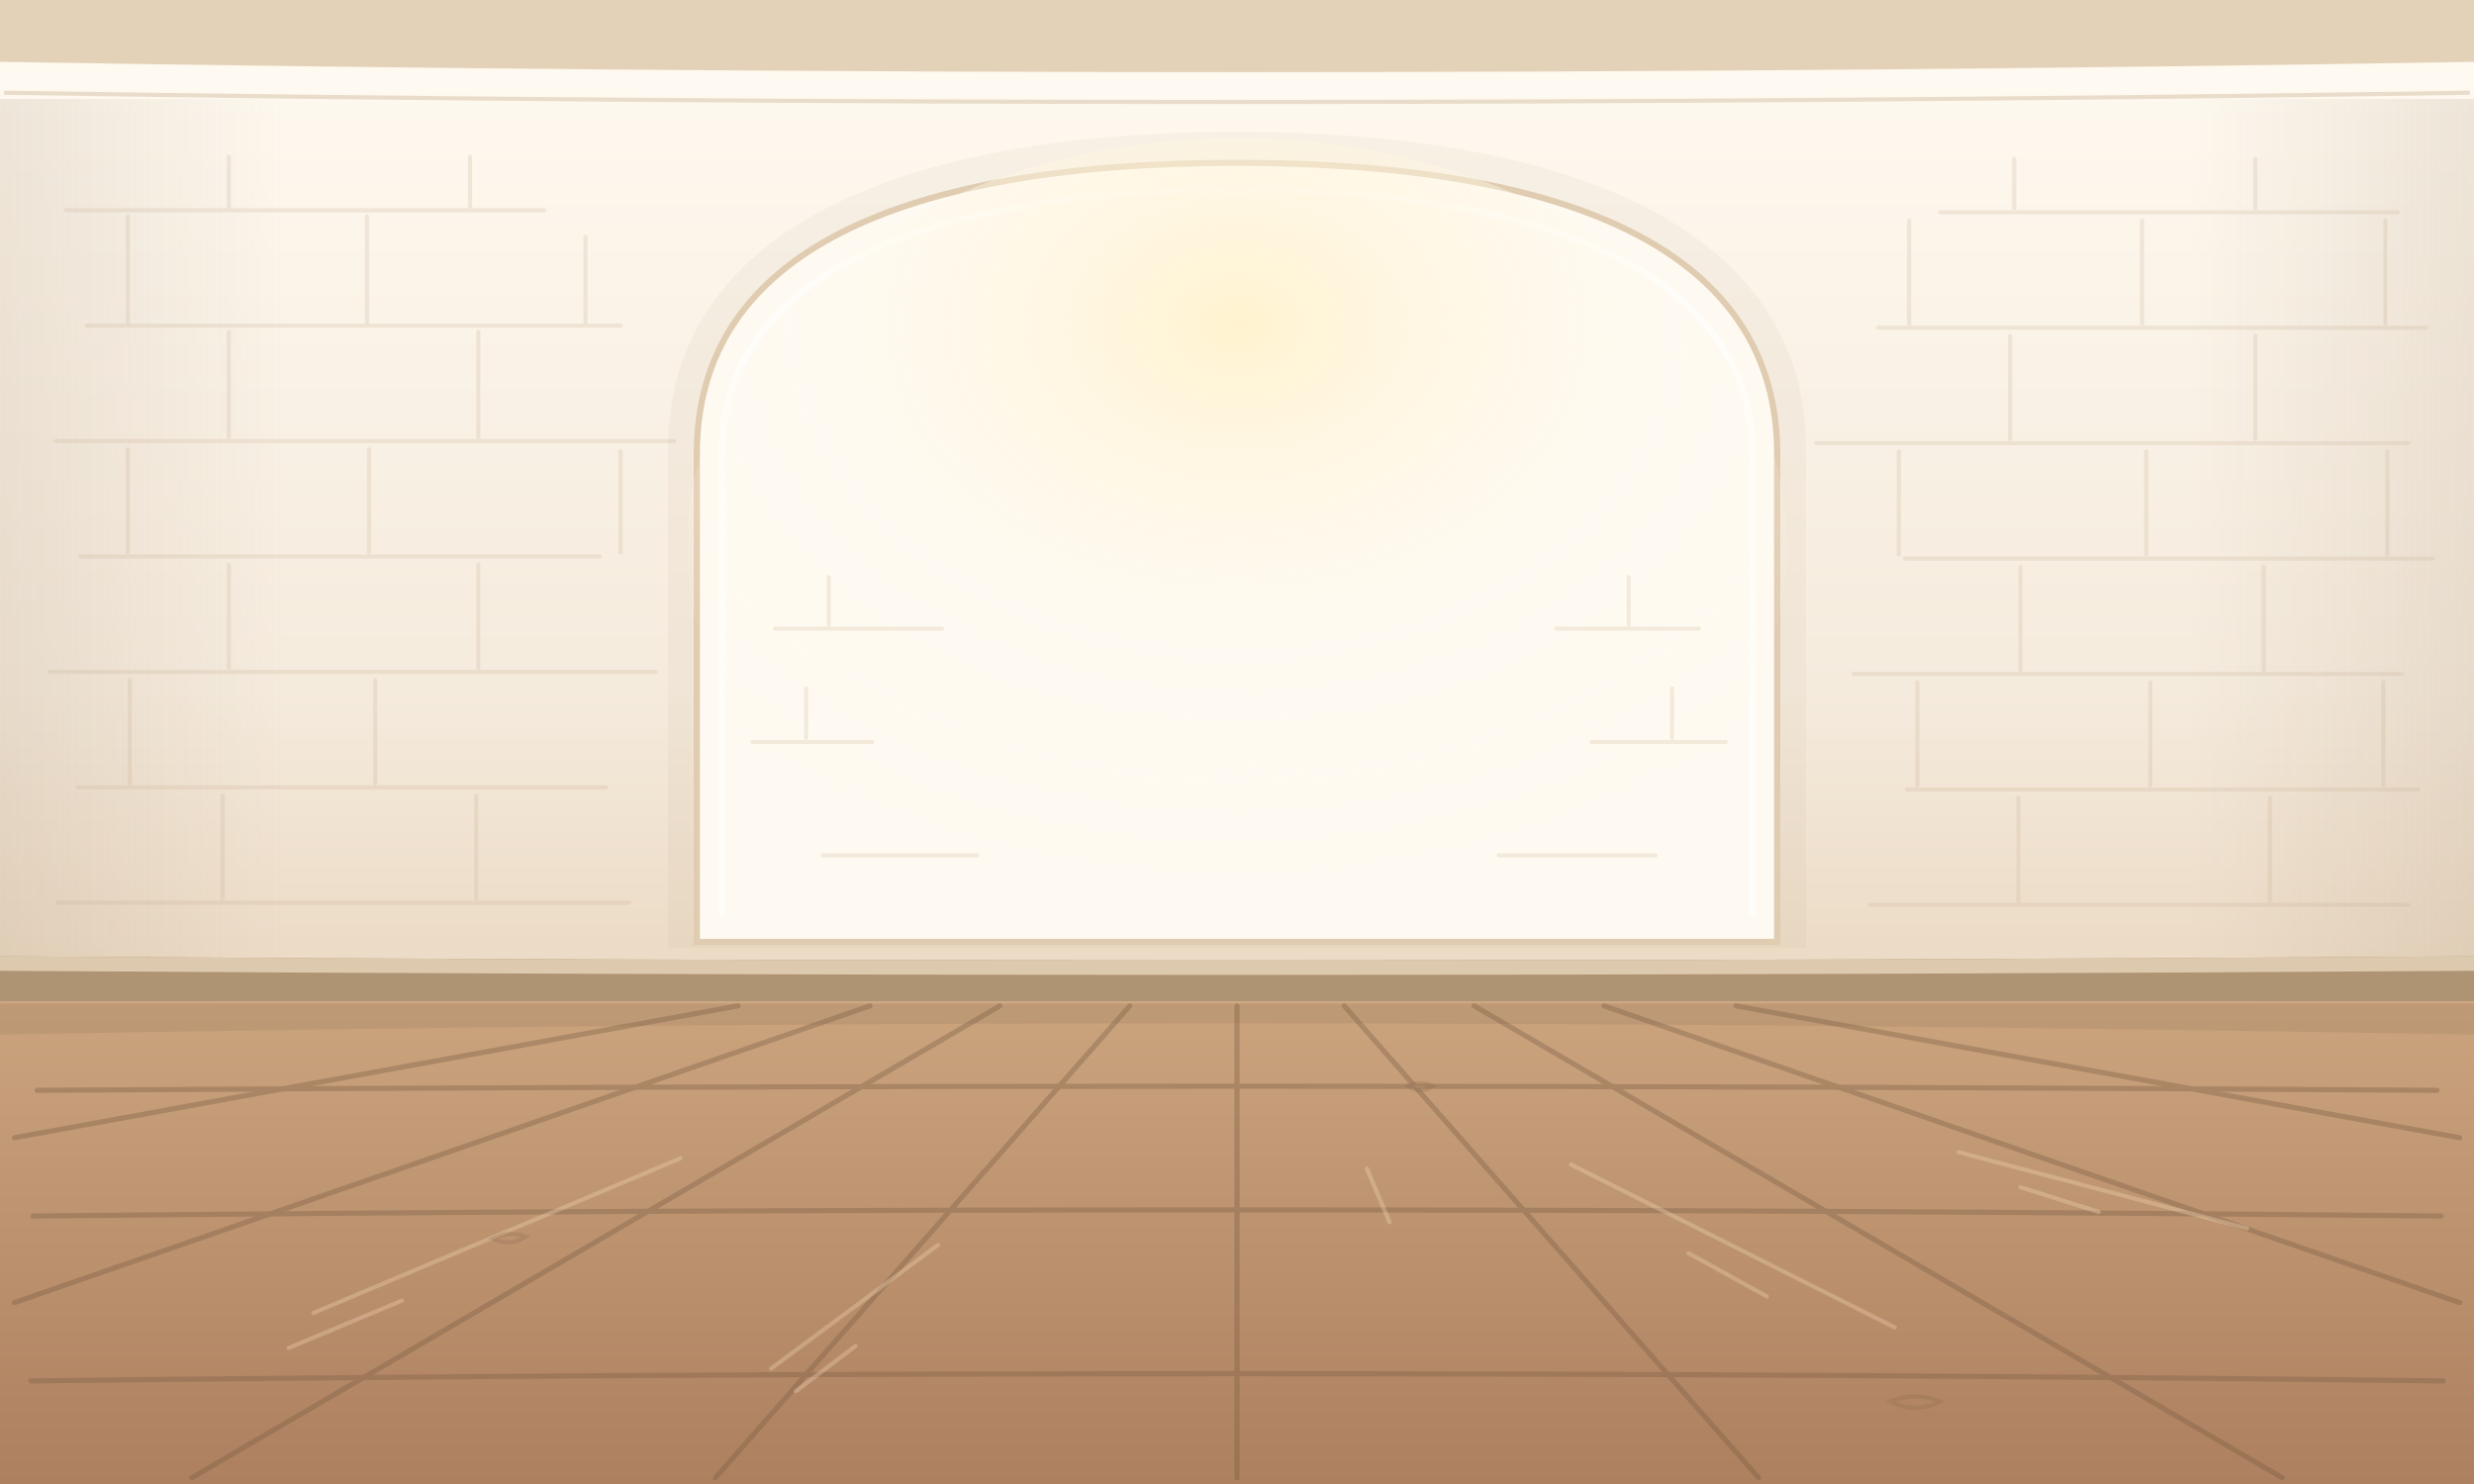
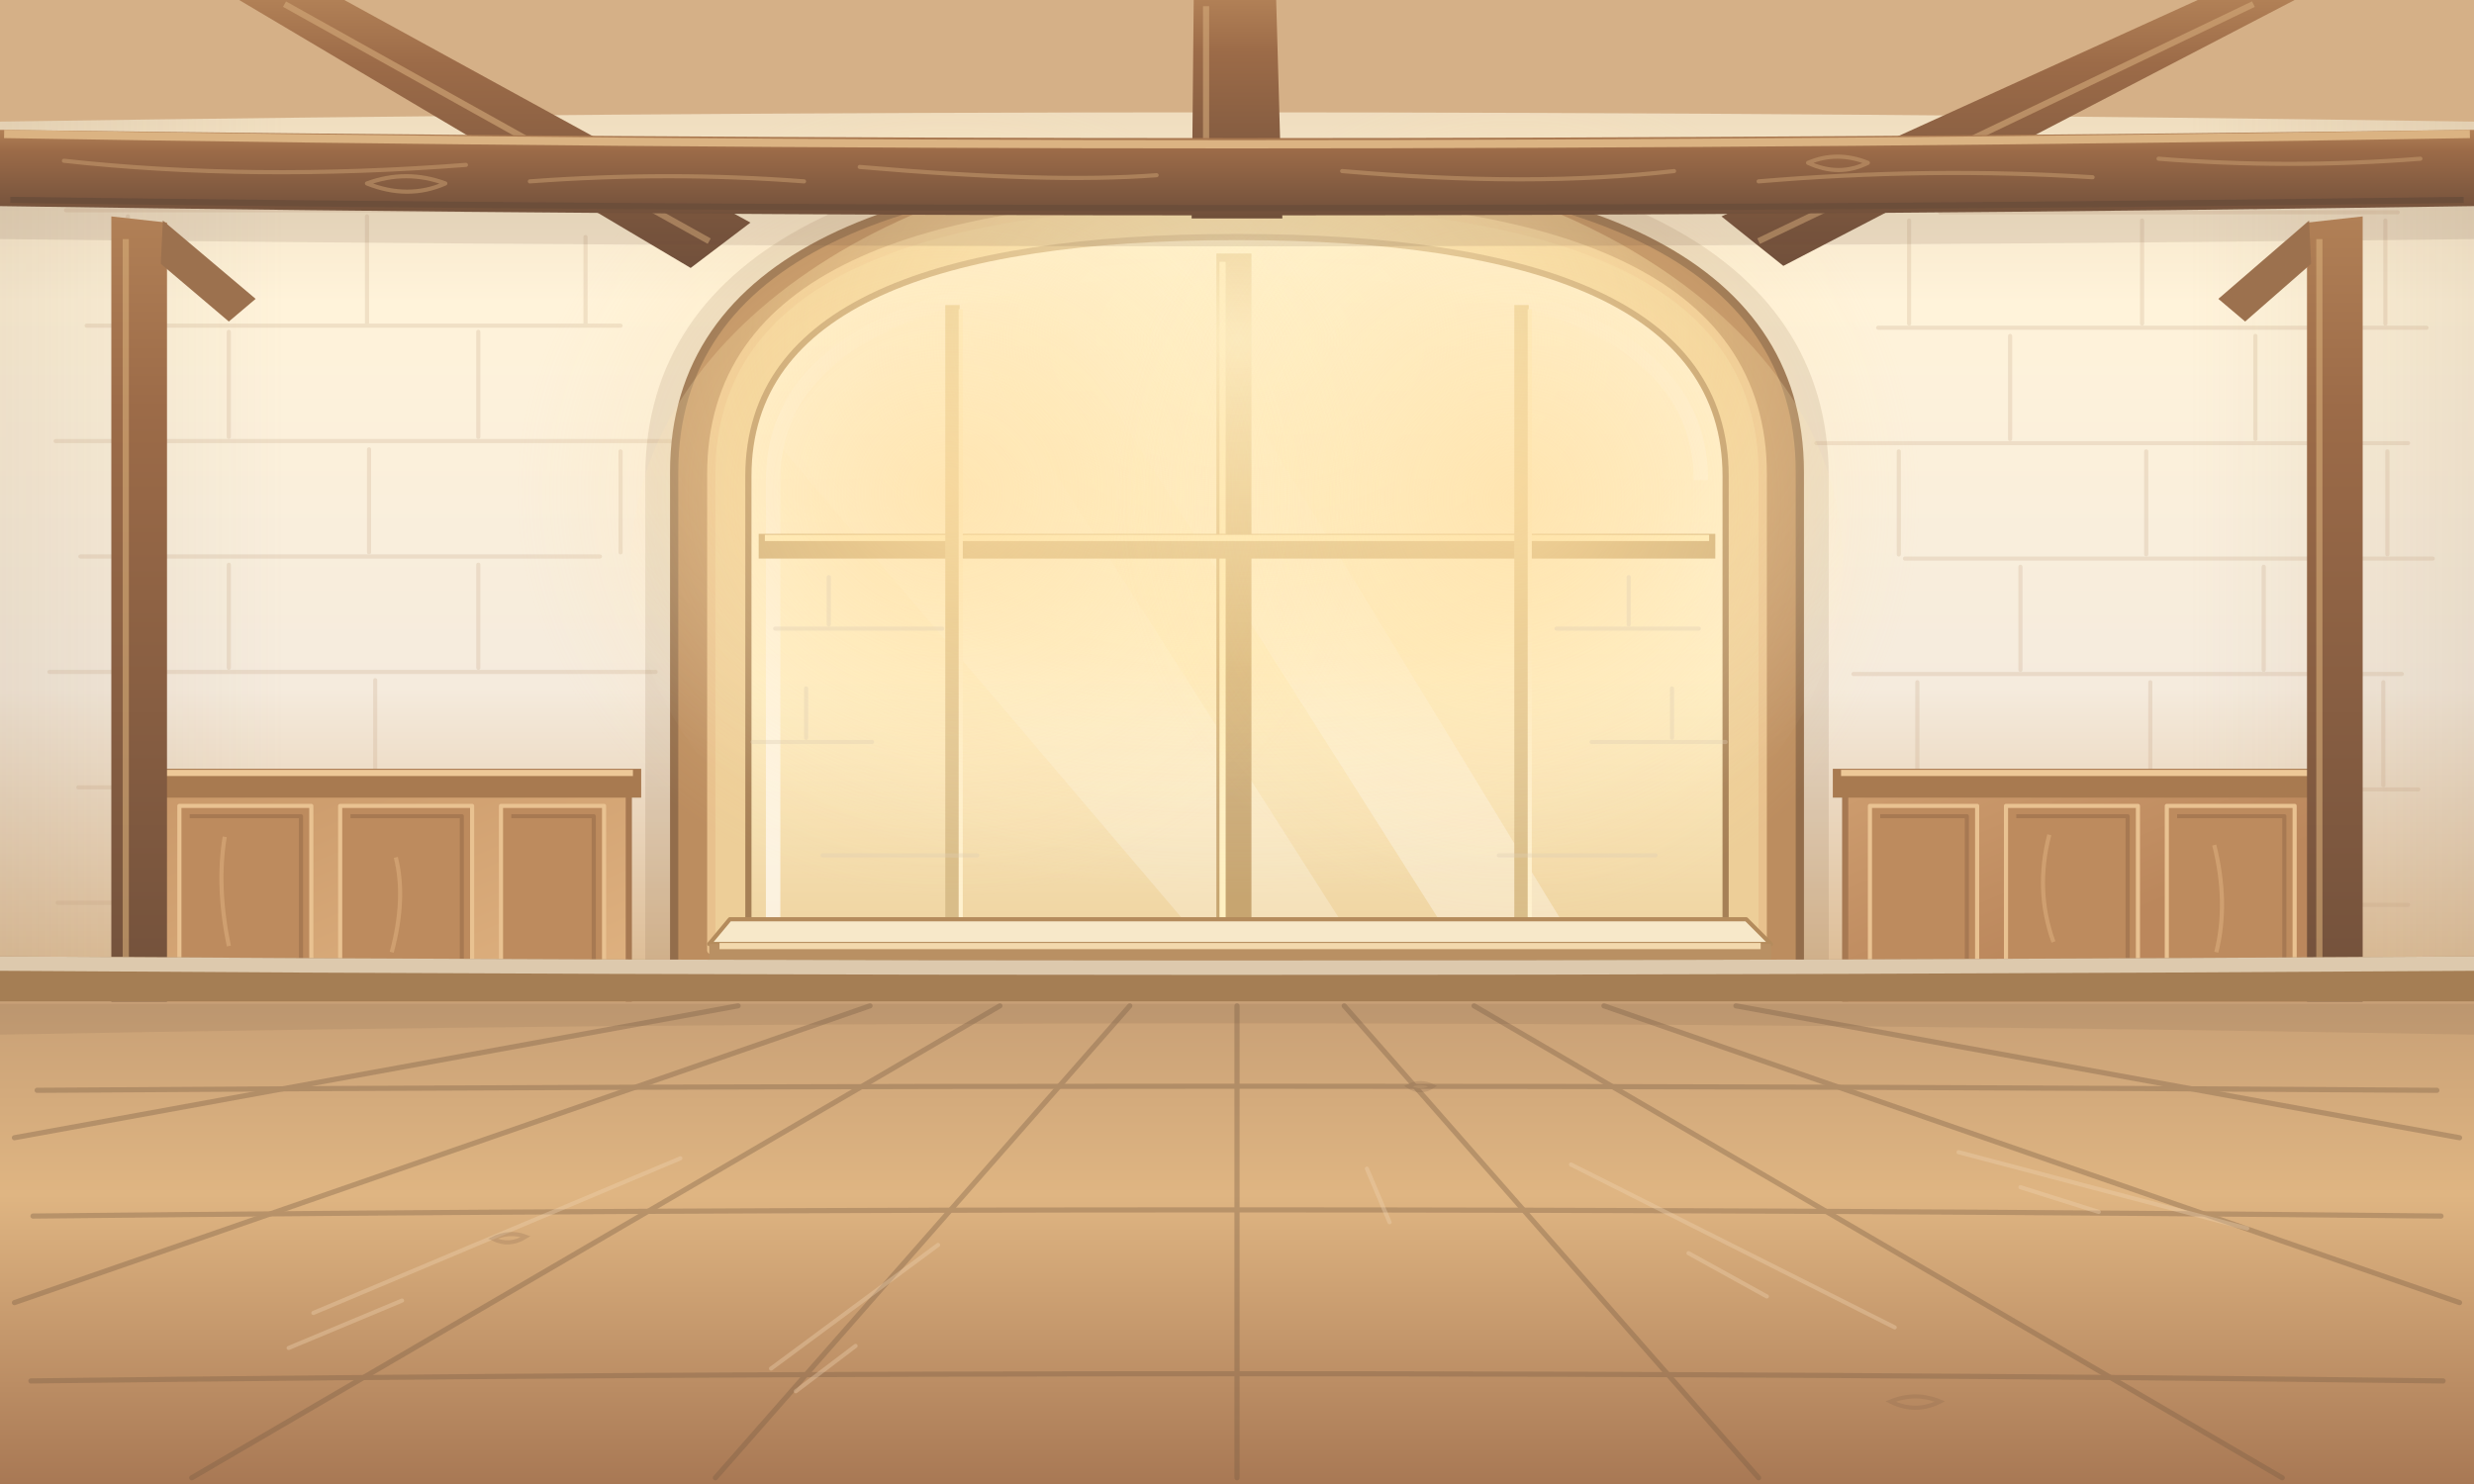
<svg xmlns="http://www.w3.org/2000/svg" width="1200" height="720" viewBox="0 0 1200 720">
  <defs>
    <linearGradient id="room-back-wall" x2="0" y2="1">
-       <stop stop-color="#fffaf1" />
+       <stop stop-color="#e6d0ae" />
+       <stop offset=".3" stop-color="#fff3da" />
      <stop offset=".68" stop-color="#f5ebdd" />
-       <stop offset="1" stop-color="#ead8c1" />
+       <stop offset="1" stop-color="#d9b58a" />
    </linearGradient>
    <linearGradient id="room-back-floor" x2="0" y2="1">
-       <stop stop-color="#cba47e" />
-       <stop offset="1" stop-color="#ad805f" />
+       <stop stop-color="#c8a076" />
+       <stop offset=".4" stop-color="#dfb582" />
+       <stop offset="1" stop-color="#a87854" />
    </linearGradient>
    <linearGradient id="room-back-left" x2="1" y2="0">
      <stop stop-color="#a58b70" stop-opacity=".17" />
      <stop offset="1" stop-color="#a58b70" stop-opacity="0" />
    </linearGradient>
    <linearGradient id="room-back-right" x1="1" x2="0" y2="0">
      <stop stop-color="#a58b70" stop-opacity=".17" />
      <stop offset="1" stop-color="#a58b70" stop-opacity="0" />
    </linearGradient>
    <radialGradient id="room-back-light" cx=".5" cy=".23" r=".67">
-       <stop stop-color="#fff1c9" stop-opacity=".84" />
-       <stop offset=".6" stop-color="#fffaf1" stop-opacity=".26" />
+       <stop stop-color="#fff1c9" stop-opacity=".94" />
+       <stop offset=".6" stop-color="#ffe5a6" stop-opacity=".28" />
      <stop offset="1" stop-color="#fffaf1" stop-opacity="0" />
+     </radialGradient>
+     <linearGradient id="room-back-beam" x2="0" y2="1">
+       <stop stop-color="#b18056" />
+       <stop offset=".24" stop-color="#9c6b48" />
+       <stop offset="1" stop-color="#71503b" />
+     </linearGradient>
+     <linearGradient id="room-back-panel" x2="1" y2=".25">
+       <stop stop-color="#c99869" />
+       <stop offset=".45" stop-color="#e1b482" />
+       <stop offset="1" stop-color="#bb875c" />
+     </linearGradient>
+     <linearGradient id="room-back-alcove" x2="0" y2="1">
+       <stop stop-color="#fffaf1" />
+       <stop offset=".63" stop-color="#fff0c8" />
+       <stop offset="1" stop-color="#efd4a1" />
+     </linearGradient>
+     <linearGradient id="room-back-glazing" x2="1" y2="1">
+       <stop stop-color="#fffaf1" stop-opacity=".1" />
+       <stop offset=".4" stop-color="#fffaf1" stop-opacity=".62" />
+       <stop offset="1" stop-color="#fffaf1" stop-opacity=".08" />
+     </linearGradient>
+     <radialGradient id="room-back-amber">
+       <stop stop-color="#ffdda0" stop-opacity=".56" />
+       <stop offset=".65" stop-color="#ffdfa3" stop-opacity=".17" />
+       <stop offset="1" stop-color="#ffdfa3" stop-opacity="0" />
    </radialGradient>
  </defs>
  <rect width="1200" height="720" fill="#f5ebdd" />
  <rect width="1200" height="490" fill="url(#room-back-wall)" />
  <path d="M0 0H1200V30Q604 40 0 30Z" fill="#e4d2b8" />
  <path d="M0 31Q600 41 1200 31V43Q600 52 0 43Z" fill="#fffaf1" />
  <path d="M2 45Q596 54 1198 45" fill="none" stroke="#b89a77" stroke-opacity=".3" stroke-width="2" />
  <rect y="48" width="138" height="438" fill="url(#room-back-left)" />
  <rect x="1062" y="48" width="138" height="438" fill="url(#room-back-right)" />
-   <g fill="none" stroke="#c5ac90" stroke-width="2" stroke-linecap="round" opacity=".22">
+   <g id="faint-brick-joints" fill="none" stroke="#bd9a79" stroke-width="2" stroke-linecap="round" opacity=".22">
    <path d="M32 102H264M42 158H301M27 214H327M39 270H291M24 326H318M38 382H294M28 438H305" />
    <path d="M111 76V101M228 76V101M62 105V157M178 105V157M284 115V157M111 161V212M232 161V212M62 218V268M179 218V268M301 219V268M111 274V324M232 274V324M63 330V380M182 330V380M108 386V436M231 386V436" />
    <path d="M941 103H1163M911 159H1177M881 215H1168M924 271H1180M899 327H1165M925 383H1173M907 439H1168" />
    <path d="M977 77V101M1094 77V101M926 107V157M1039 107V157M1157 107V157M975 163V213M1094 163V213M921 219V269M1041 219V269M1158 219V269M980 275V325M1098 275V325M930 331V381M1043 331V381M1156 331V381M979 387V437M1101 387V437" />
  </g>
-   <path d="M324 460V218C324 113 434 64 600 64C766 64 876 113 876 218V460Z" fill="#b69d80" opacity=".08" />
-   <path d="M338 457V220C338 122 438 79 600 79C762 79 862 122 862 220V457Z" fill="#fffaf1" stroke="#e0ccb0" stroke-width="3" />
-   <path d="M350 444V221C350 133 449 92 600 92C751 92 850 133 850 221V444" fill="none" stroke="#ffffff" stroke-opacity=".55" stroke-width="3" />
-   <ellipse cx="600" cy="265" rx="267" ry="198" fill="url(#room-back-light)" />
+   <g id="arched-alcove" stroke-linejoin="round">
+     <path d="M313 470V231C313 119 430 70 600 70C770 70 887 119 887 231V470Z" fill="#876447" opacity=".16" />
+     <path d="M327 468V229C327 124 437 82 600 82C763 82 873 124 873 229V468Z" fill="#bc8d5f" stroke="#936d4b" stroke-width="4" />
+     <path d="M345 461V230C345 135 444 98 600 98C756 98 855 135 855 230V461Z" fill="#edce98" stroke="#e8c18d" stroke-width="4" />
+     <path d="M363 453V231C363 149 453 115 600 115C747 115 837 149 837 231V453Z" fill="url(#room-back-alcove)" stroke="#a68056" stroke-width="3" />
+     <path d="M375 448V233C375 161 461 130 600 130C739 130 825 161 825 233" fill="none" stroke="#fffaf1" stroke-width="7" opacity=".76" />
+     <path d="M378 216Q394 173 463 153L653 451H578Z" fill="#fffaf1" opacity=".28" />
+     <path d="M503 139Q535 132 565 131L760 451H701Z" fill="#fffaf1" opacity=".4" />
+     <path d="M590 123H607V451H590Z" fill="#c7a570" />
+     <path d="M593 127V447" fill="none" stroke="#fff0c1" stroke-width="3" />
+     <path d="M368 259H832V271H368Z" fill="#c7a570" />
+     <path d="M371 261H829" fill="none" stroke="#fff0c1" stroke-width="3" />
+     <path d="M462 148V448M738 148V448" fill="none" stroke="#d9bd89" stroke-width="7" />
+     <path d="M466 150V448M742 150V448" fill="none" stroke="#fff1ce" stroke-width="2" />
+     <path d="M354 446H847L859 458H344Z" fill="#f7e8c9" stroke="#b48b5c" stroke-width="2" />
+     <path d="M344 458H859V469H344Z" fill="#b99063" />
+     <path d="M349 459H854" fill="none" stroke="#f3d9ad" stroke-width="3" />
+   </g>
+   <g id="ambient-glow">
+     <ellipse cx="600" cy="274" rx="294" ry="201" fill="url(#room-back-light)" />
+     <ellipse cx="460" cy="239" rx="209" ry="197" fill="url(#room-back-amber)" />
+     <ellipse cx="735" cy="242" rx="197" ry="205" fill="url(#room-back-amber)" />
+   </g>
  <g fill="none" stroke="#ddcbb3" stroke-width="2" stroke-linecap="round" opacity=".35">
    <path d="M376 305H457M755 305H824M365 360H423M772 360H837M399 415H474M727 415H803" />
    <path d="M402 280V303M790 280V303M391 334V358M811 334V358" />
  </g>
-   <path d="M0 464Q590 468 1200 464V486H0Z" fill="#af9474" />
-   <path d="M0 464Q590 468 1200 464V471Q590 475 0 471Z" fill="#ddc9ad" />
-   <path d="M0 486H1200V720H0Z" fill="url(#room-back-floor)" />
-   <path d="M0 487H1200V502Q585 491 0 502Z" fill="#785b43" opacity=".14" />
-   <g fill="none" stroke="#785b43" stroke-width="2.5" stroke-linecap="round" opacity=".36">
-     <path d="M7 552L358 488M7 632L422 488M93 717L485 488M347 717L548 488M600 717V488M853 717L652 488M1107 717L715 488M1193 632L778 488M1193 552L842 488" />
-     <path d="M18 529Q603 525 1182 529M16 590Q594 584 1184 590M15 670Q601 663 1185 670" />
+   <g id="wall-paneling" stroke-linejoin="round">
+     <path d="M76 379H305V489H76ZM895 379H1124V489H895Z" fill="url(#room-back-panel)" stroke="#a77952" stroke-width="3" />
+     <path d="M87 391H151V475H87ZM165 391H229V475H165ZM243 391H293V475H243ZM907 391H959V475H907ZM973 391H1037V475H973ZM1051 391H1113V475H1051Z" fill="#bd8b5e" stroke="#e9c291" stroke-width="2" />
+     <path d="M92 396H146V470M170 396H224V470M248 396H288V470M912 396H954V470M978 396H1032V470M1056 396H1108V470" fill="none" stroke="#9e724d" stroke-width="2" opacity=".7" />
+     <path d="M69 373H311V387H69ZM889 373H1131V387H889Z" fill="#a87a50" />
+     <path d="M73 375H307M893 375H1127" fill="none" stroke="#edc897" stroke-width="3" />
+     <path d="M109 406Q105 430 111 459M192 416Q197 436 190 462M994 405Q987 432 996 457M1074 410Q1081 438 1075 462" fill="none" stroke="#e5b984" stroke-width="2" opacity=".45" />
  </g>
-   <g fill="none" stroke="#efd4b1" stroke-width="2" stroke-linecap="round" opacity=".36">
-     <path d="M152 637L330 562M374 664L455 604M663 567L674 593M762 565L919 644M950 559L1090 596" />
-     <path d="M140 654L195 631M386 675L415 653M819 608L857 629M980 576L1018 588" />
+   <g id="timber-beams" stroke-linejoin="round">
+     <path d="M0 0H1200V59Q593 50 0 59Z" fill="#d5b087" />
+     <path d="M116 0H167L364 108L335 130Z" fill="url(#room-back-beam)" />
+     <path d="M1066 0H1113L865 129L835 105Z" fill="url(#room-back-beam)" />
+     <path d="M579 0H619L622 106H578Z" fill="url(#room-back-beam)" />
+     <path d="M138 2L344 117M1093 2L853 117M585 3V100" fill="none" stroke="#d4aa79" stroke-width="3" opacity=".6" />
+     <path d="M0 84Q600 91 1200 84V116Q600 123 0 116Z" fill="#634934" opacity=".13" />
+     <path d="M0 63Q603 71 1200 63V100Q602 109 0 100Z" fill="url(#room-back-beam)" />
+     <path d="M2 65Q600 75 1198 65" fill="none" stroke="#dbb382" stroke-width="4" />
+     <path d="M5 97Q603 105 1195 97" fill="none" stroke="#6c4e3a" stroke-width="3" />
+     <path d="M54 105L81 108V493H54ZM1119 108L1146 105V493H1119Z" fill="url(#room-back-beam)" />
+     <path d="M61 116V483M1125 116V483" fill="none" stroke="#d7ad78" stroke-width="3" opacity=".6" />
+     <g fill="none" stroke="#c49a6c" stroke-width="2" stroke-linecap="round" opacity=".56">
+       <path d="M31 78Q122 88 226 80M257 88Q325 83 390 88M417 81Q509 89 561 85M651 83Q743 91 812 83M853 88Q936 81 1015 86M1047 77Q1110 82 1174 77" />
+       <path d="M178 89Q197 82 216 89Q198 97 178 89ZM877 79Q891 73 906 79Q892 86 877 79Z" />
+     </g>
+     <path d="M79 107L124 145L111 156L78 128ZM1120 107L1076 145L1089 156L1121 128Z" fill="#9c714e" />
  </g>
-   <g fill="none" stroke="#806047" stroke-width="2" opacity=".22">
-     <path d="M239 601Q247 597 255 600Q247 605 239 601Z" />
-     <path d="M917 680Q929 675 941 680Q929 686 917 680Z" />
-     <path d="M683 527Q689 524 695 527Q689 531 683 527Z" />
+   <g id="timber-floor">
+     <path d="M0 464Q590 468 1200 464V486H0Z" fill="#a57e54" />
+     <path d="M0 464Q590 468 1200 464V471Q590 475 0 471Z" fill="#ddc9ad" />
+     <path d="M0 486H1200V720H0Z" fill="url(#room-back-floor)" />
+     <path d="M0 487H1200V502Q585 491 0 502Z" fill="#785b43" opacity=".14" />
+     <g fill="none" stroke="#785b43" stroke-width="2.5" stroke-linecap="round" opacity=".36">
+       <path d="M7 552L358 488M7 632L422 488M93 717L485 488M347 717L548 488M600 717V488M853 717L652 488M1107 717L715 488M1193 632L778 488M1193 552L842 488" />
+       <path d="M18 529Q603 525 1182 529M16 590Q594 584 1184 590M15 670Q601 663 1185 670" />
+     </g>
+     <g fill="none" stroke="#efd4b1" stroke-width="2" stroke-linecap="round" opacity=".36">
+       <path d="M152 637L330 562M374 664L455 604M663 567L674 593M762 565L919 644M950 559L1090 596" />
+       <path d="M140 654L195 631M386 675L415 653M819 608L857 629M980 576L1018 588" />
+     </g>
+     <g fill="none" stroke="#806047" stroke-width="2" opacity=".22">
+       <path d="M239 601Q247 597 255 600Q247 605 239 601Z" />
+       <path d="M917 680Q929 675 941 680Q929 686 917 680Z" />
+       <path d="M683 527Q689 524 695 527Q689 531 683 527Z" />
+     </g>
  </g>
</svg>
